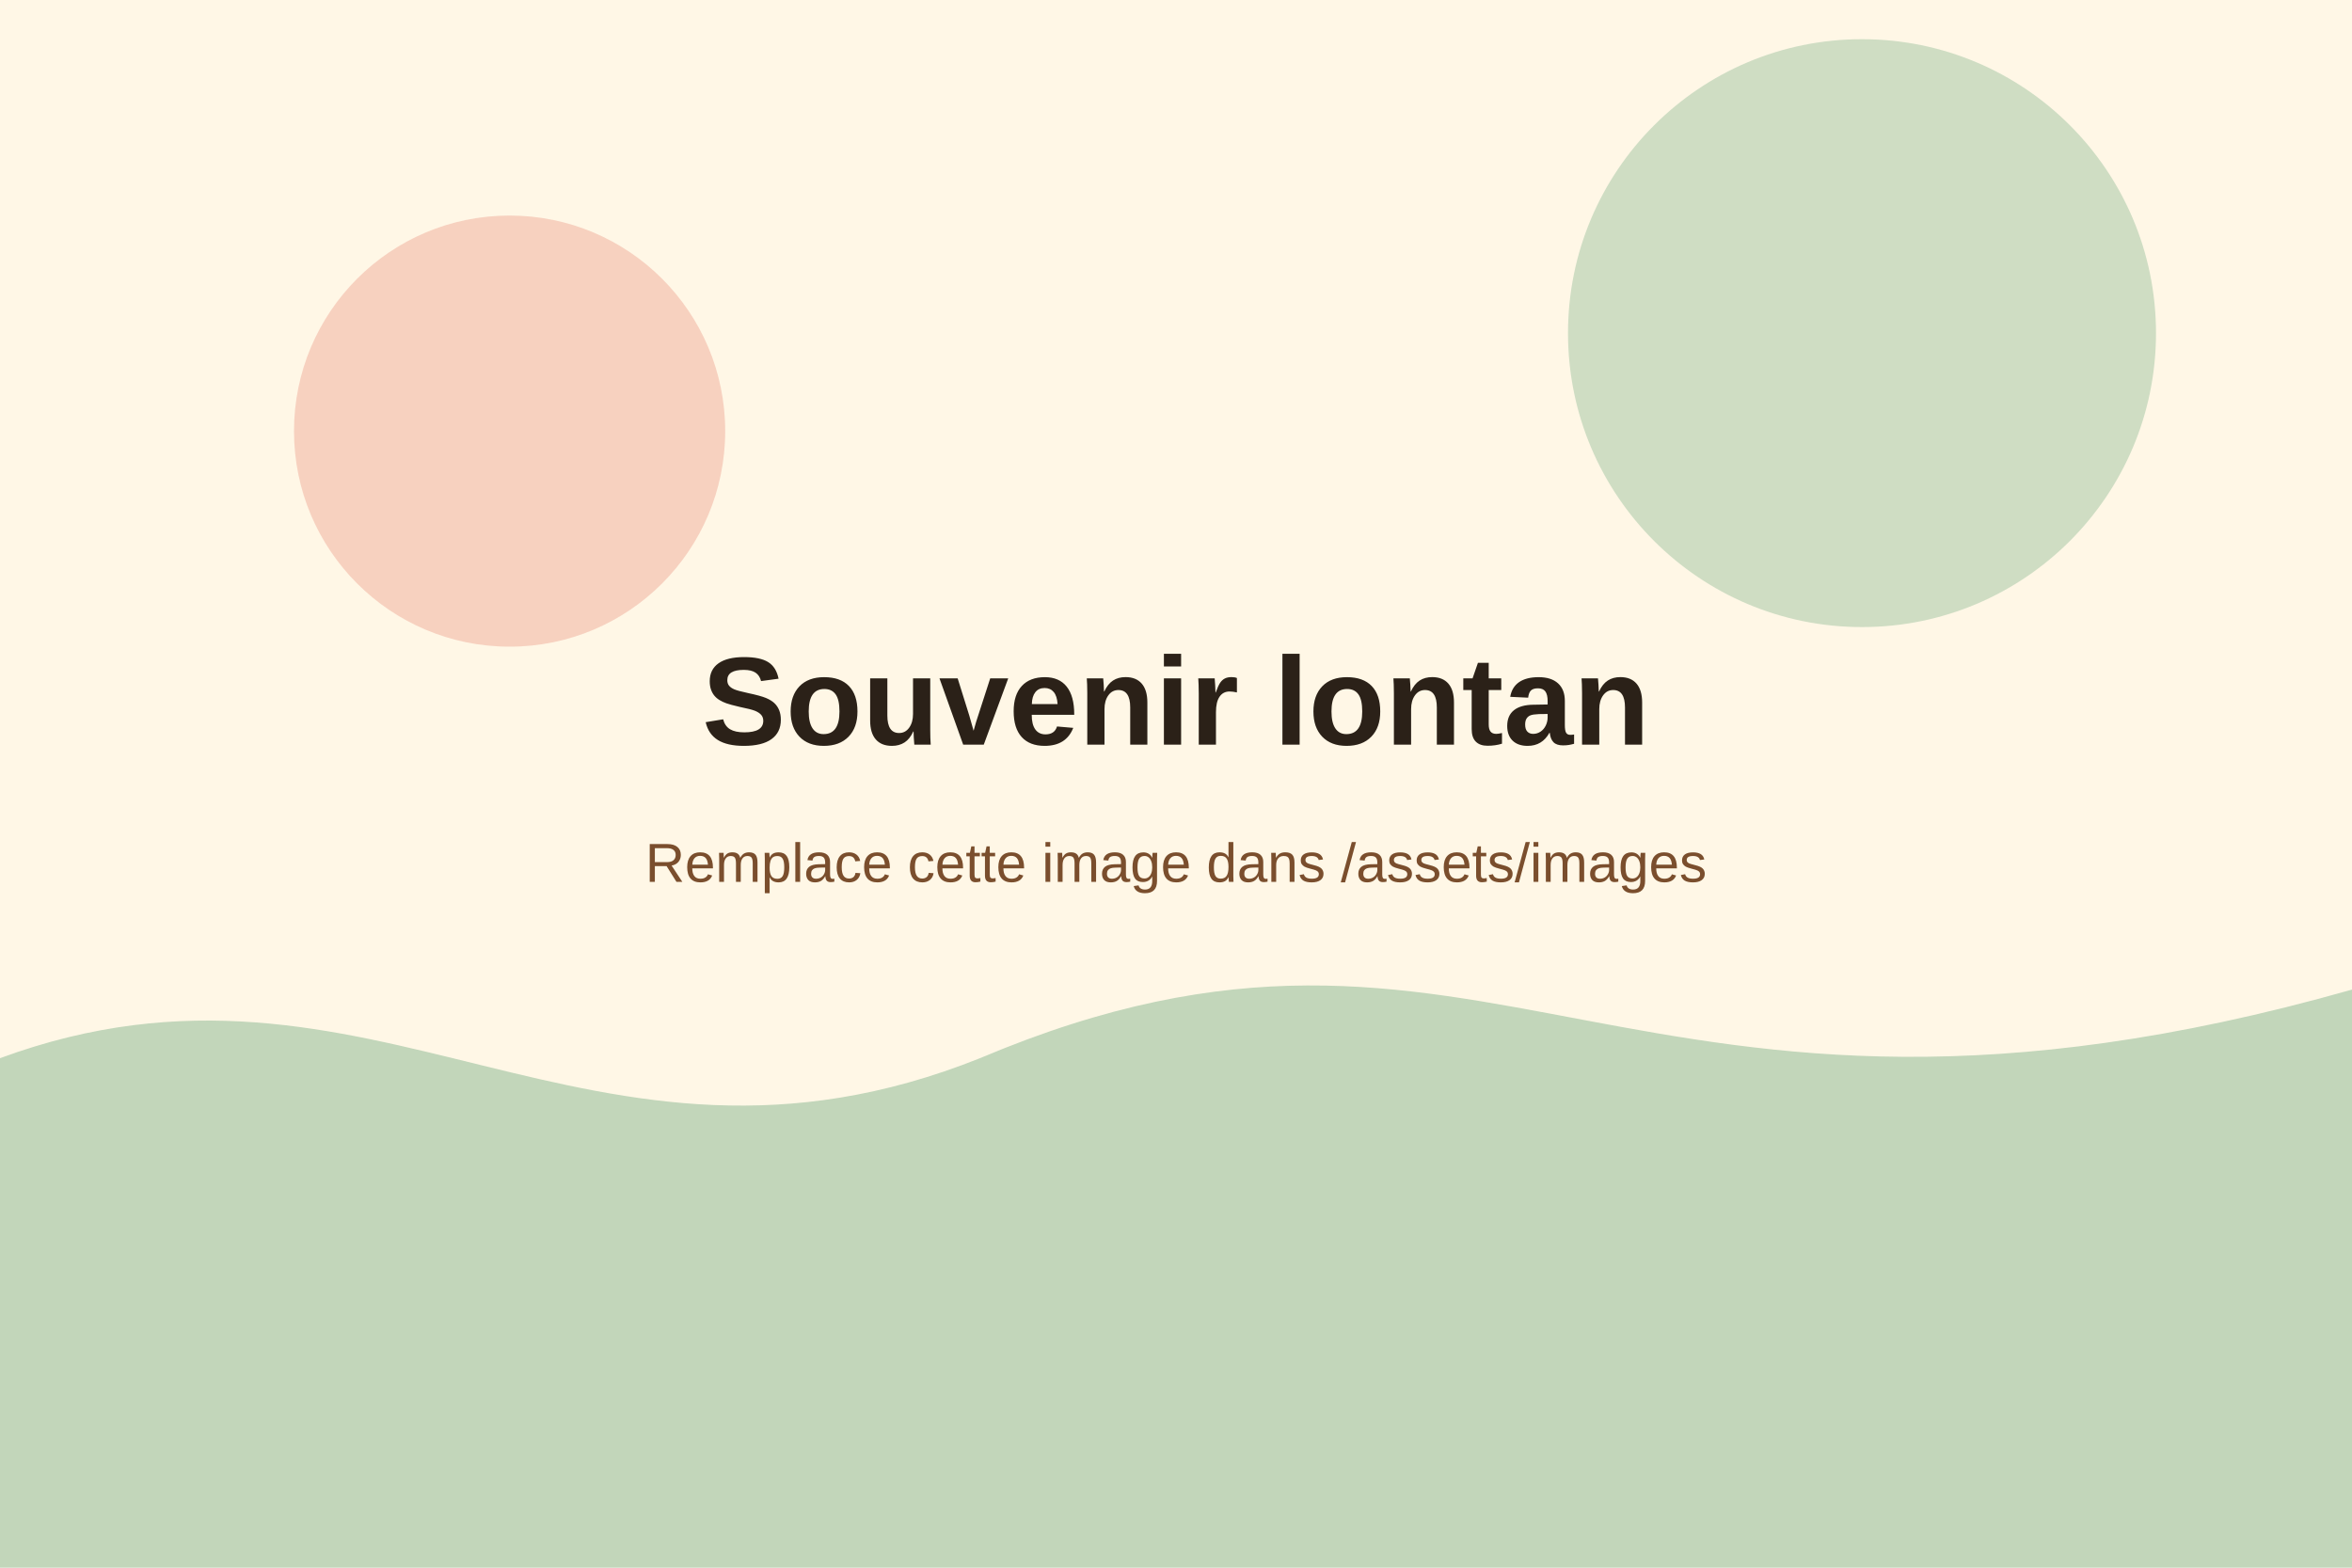
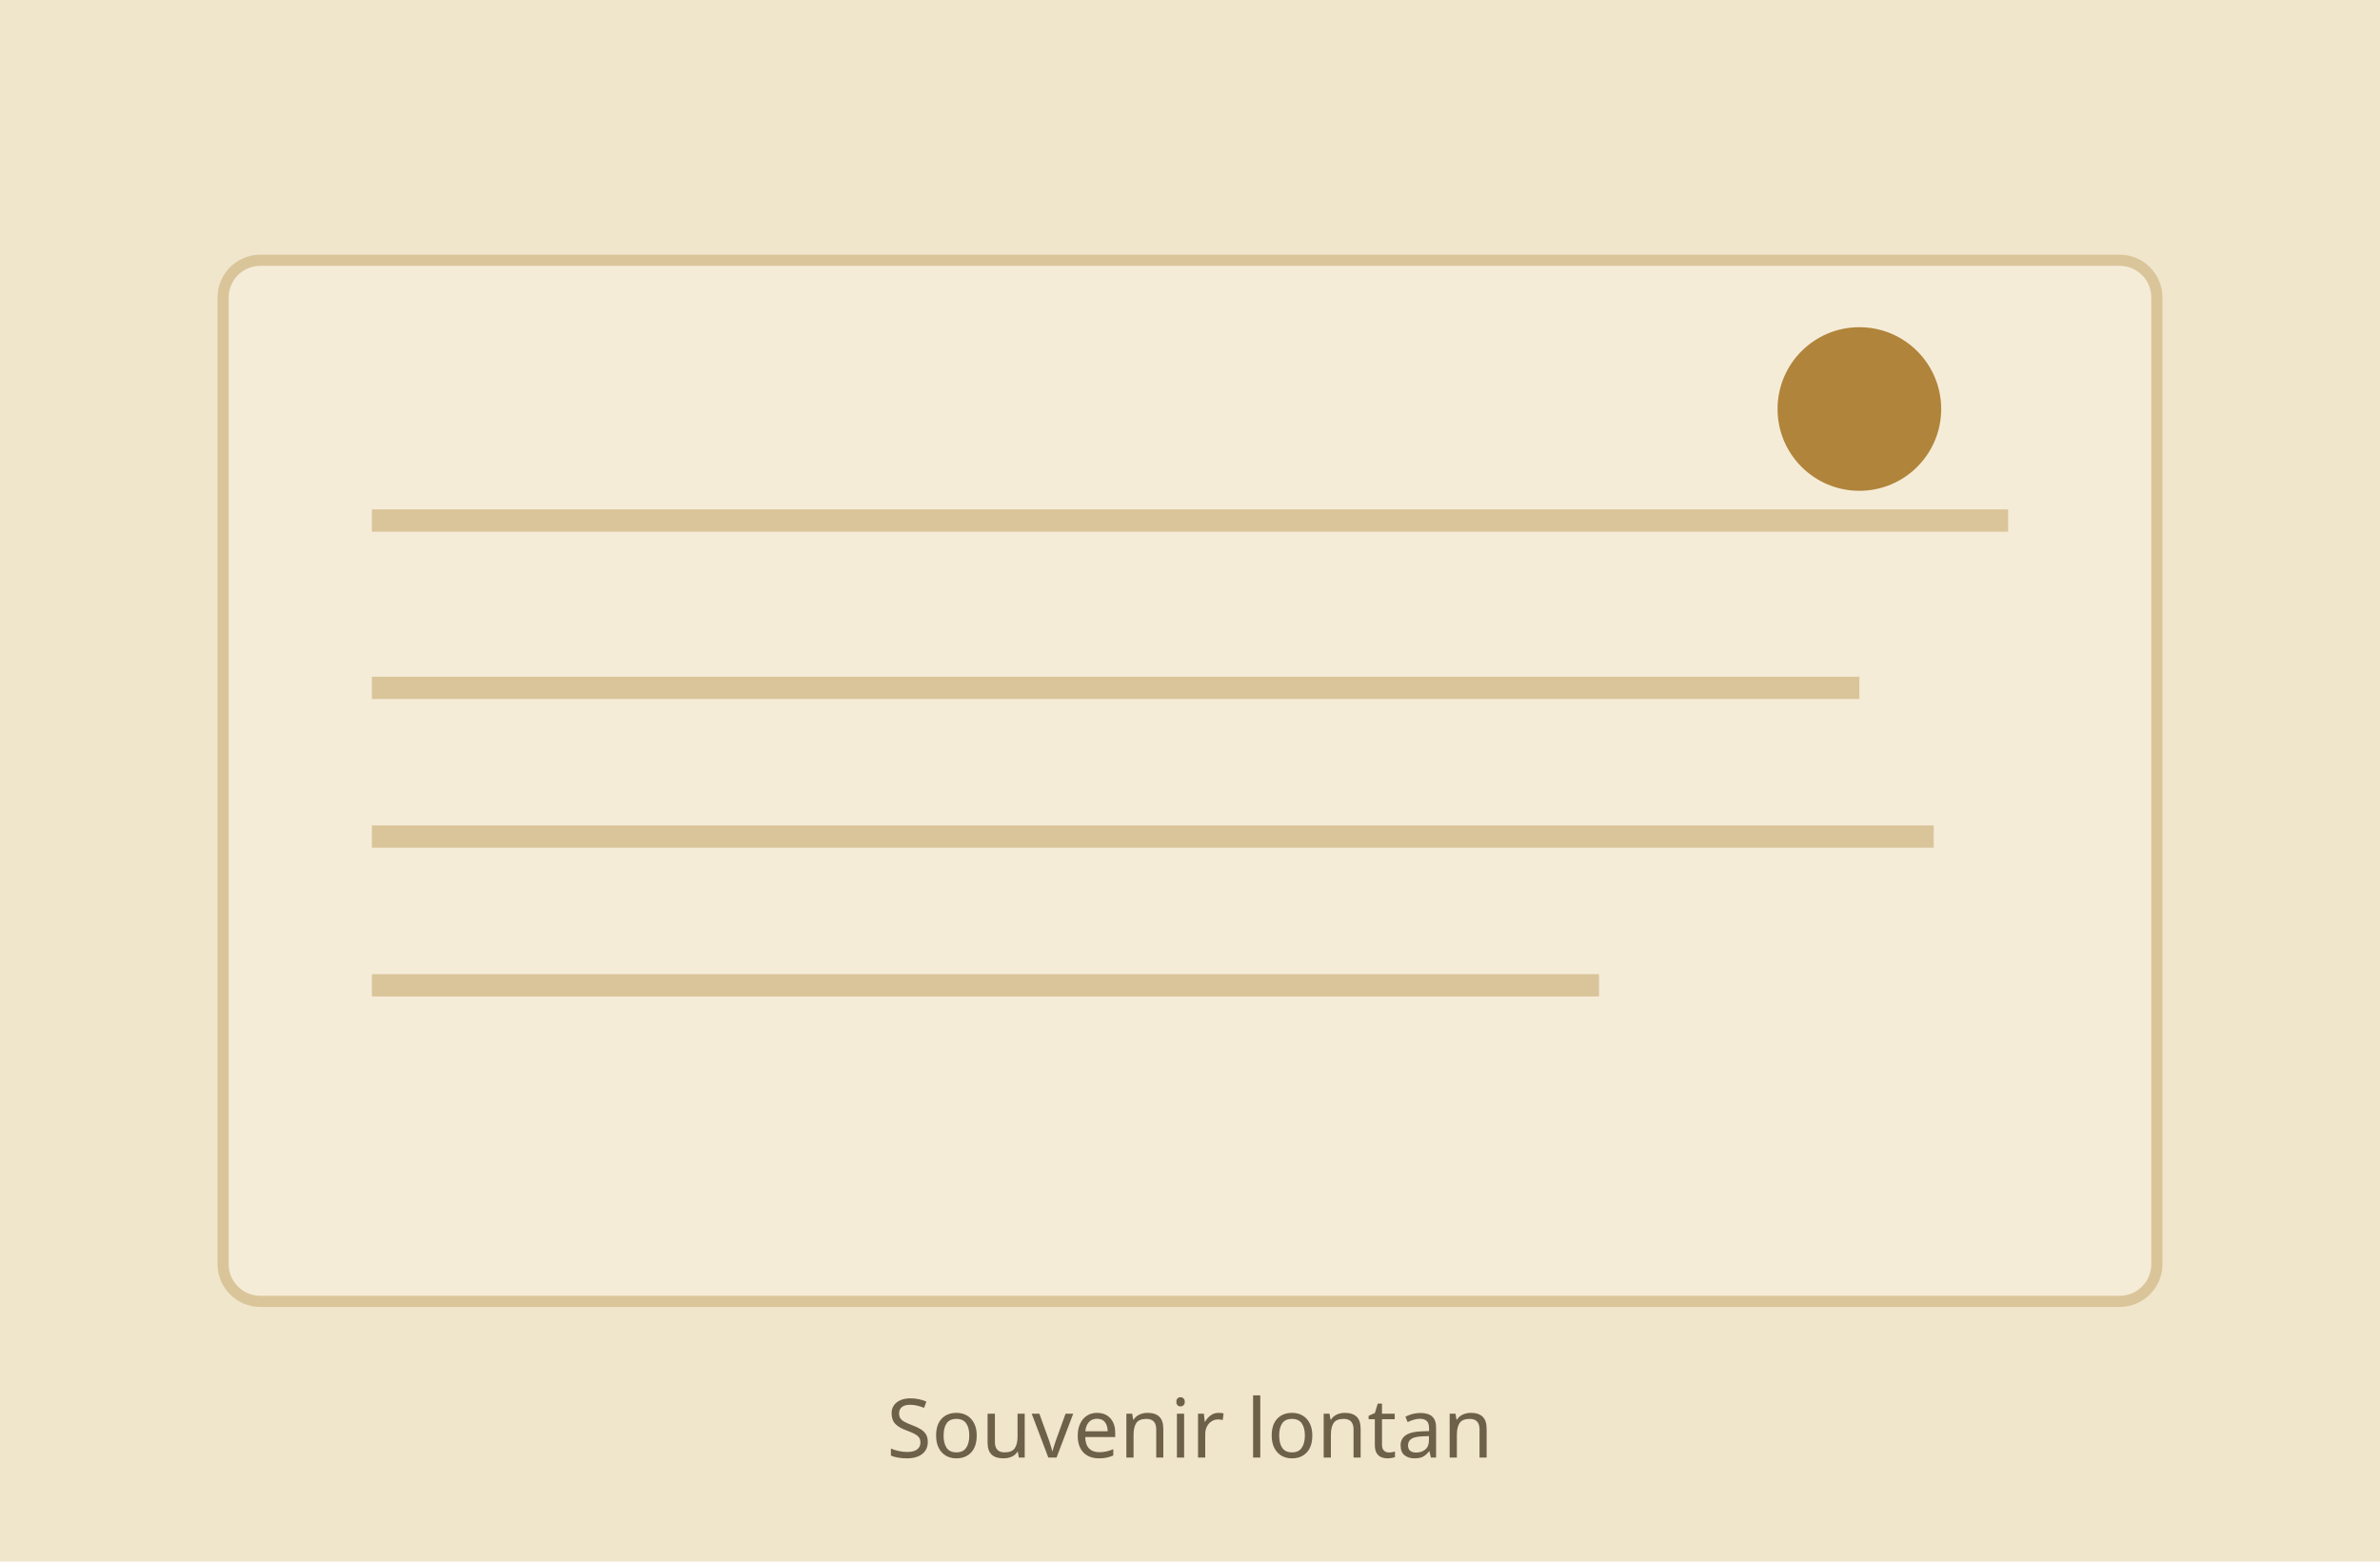
- <svg xmlns="http://www.w3.org/2000/svg" viewBox="0 0 1200 800" role="img" aria-label="Souvenir lontan">
-   <rect width="1200" height="800" fill="#FFF7E6" />
-   <path d="M0 540 C190 470 300 620 500 540 C760 430 830 610 1200 505 L1200 800 L0 800Z" fill="#3E8E5B" opacity=".32" />
-   <circle cx="950" cy="170" r="150" fill="#3E8E5B" opacity=".25" />
-   <circle cx="260" cy="220" r="110" fill="#D94A38" opacity=".22" />
-   <text x="600" y="380" text-anchor="middle" fill="#2B2118" font-family="Arial, sans-serif" font-size="64" font-weight="700">Souvenir lontan</text>
-   <text x="600" y="450" text-anchor="middle" fill="#7A4E2D" font-family="Arial, sans-serif" font-size="28">Remplace cette image dans /assets/images</text>
+ <svg xmlns="http://www.w3.org/2000/svg" width="640" height="420" viewBox="0 0 640 420" role="img" aria-label="Souvenir lontan">
+   <rect width="640" height="420" fill="#F0E6CC" />
+   <rect x="60" y="70" width="520" height="280" rx="10" fill="#F5ECD8" stroke="#DAC59A" stroke-width="3" />
+   <line x1="100" y1="140" x2="540" y2="140" stroke="#DAC59A" stroke-width="6" />
+   <line x1="100" y1="185" x2="500" y2="185" stroke="#DAC59A" stroke-width="6" />
+   <line x1="100" y1="225" x2="520" y2="225" stroke="#DAC59A" stroke-width="6" />
+   <line x1="100" y1="265" x2="430" y2="265" stroke="#DAC59A" stroke-width="6" />
+   <circle cx="500" cy="110" r="22" fill="#B0843A" />
+   <text x="320" y="392" font-family="system-ui,sans-serif" font-size="22" fill="#6E6149" text-anchor="middle">Souvenir lontan</text>
</svg>
